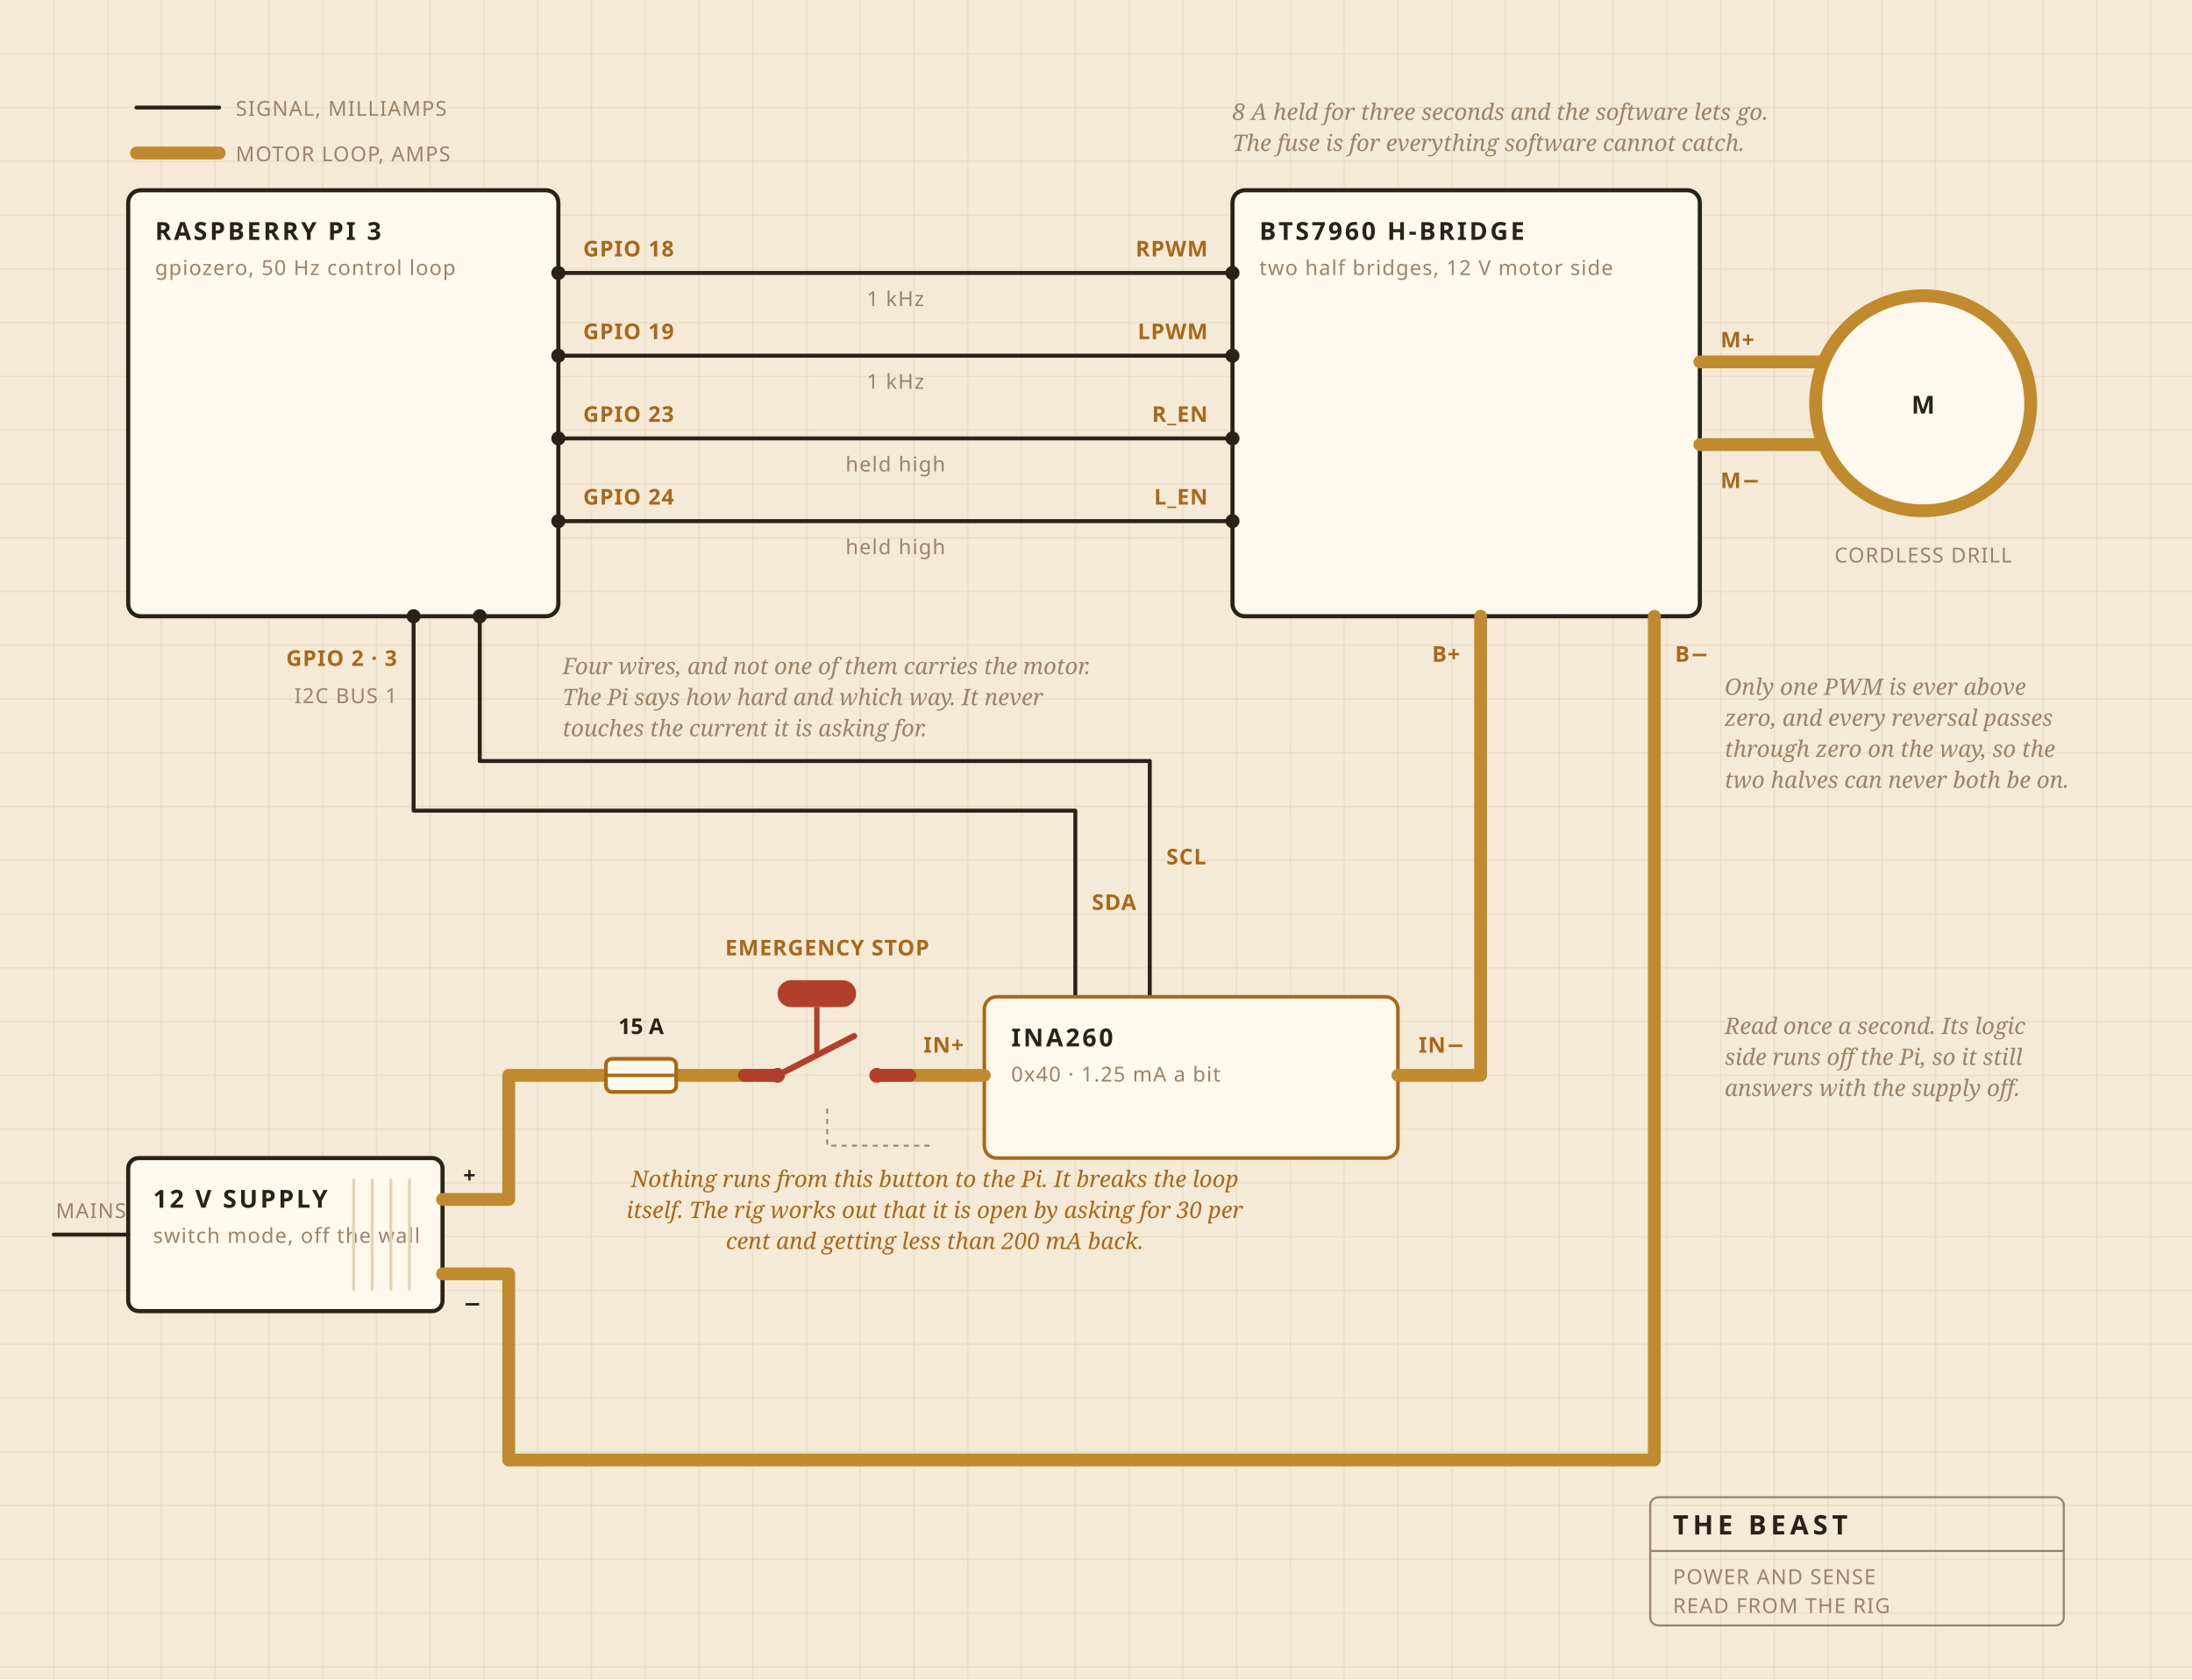
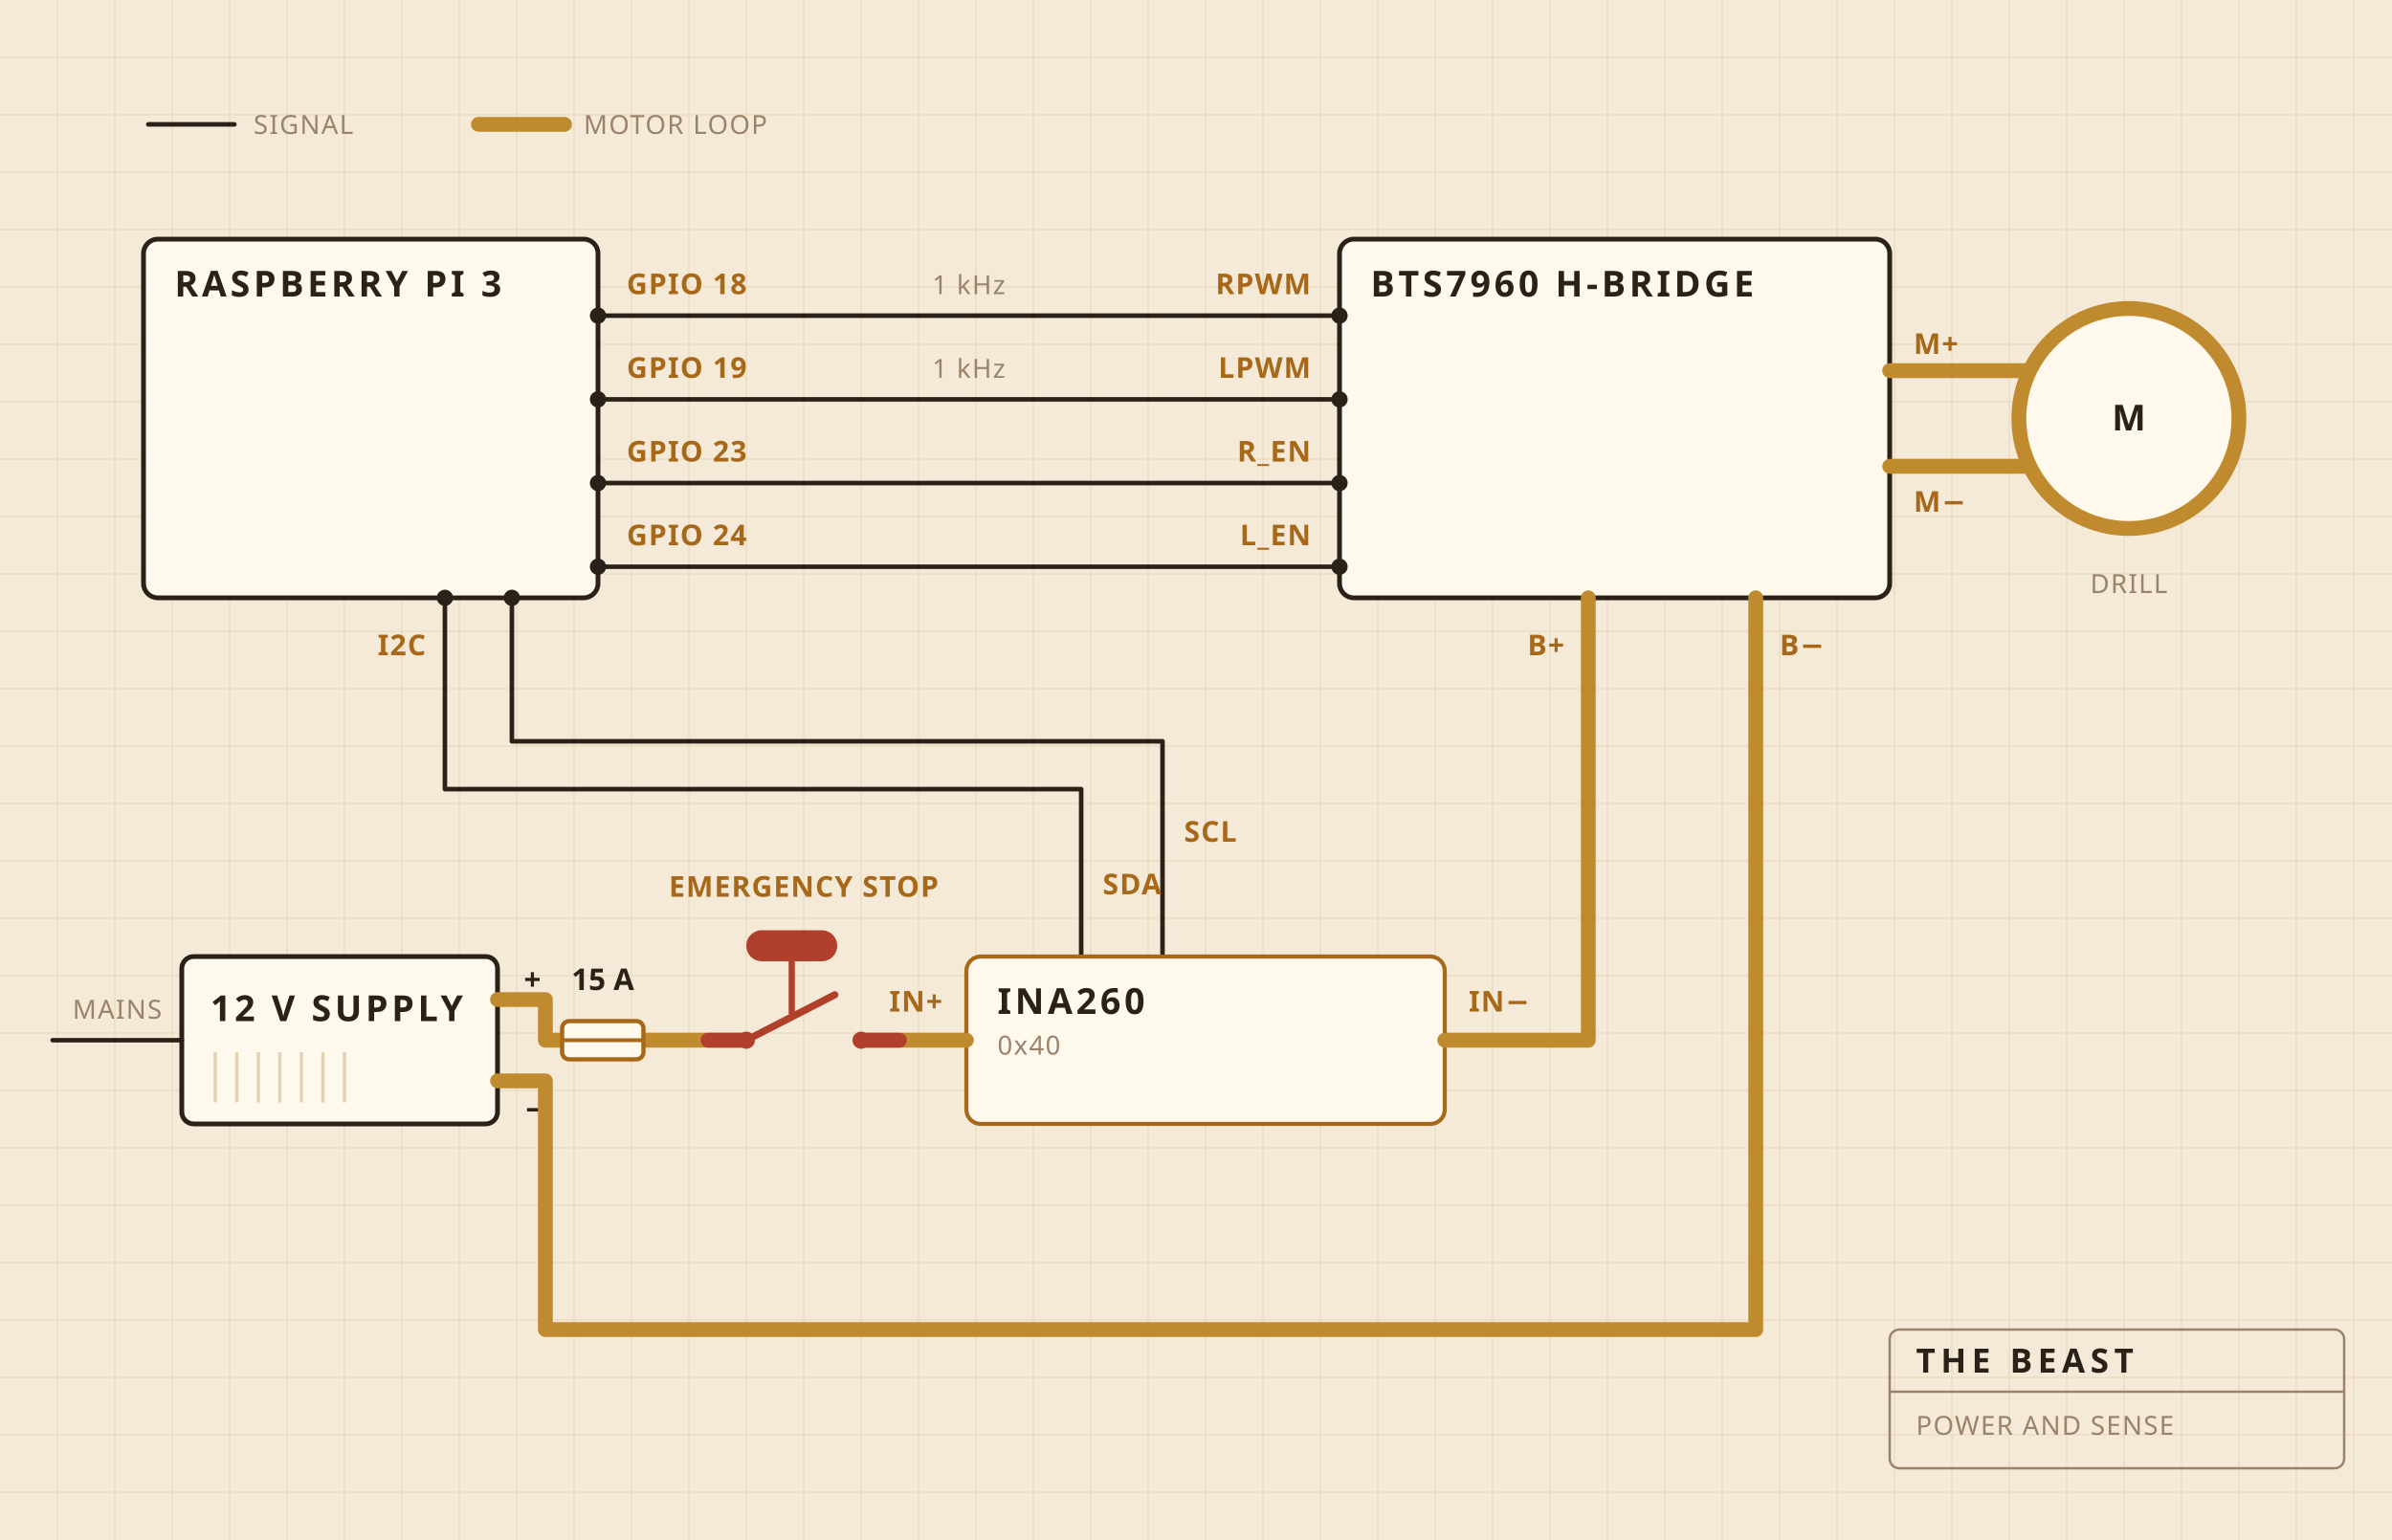
- <svg xmlns="http://www.w3.org/2000/svg" viewBox="0 0 1060 812" role="img" aria-label="Wiring of the ghee rig. A Raspberry Pi drives a BTS7960 H-bridge over four signal wires and reads an INA260 current sensor over I2C. A 12 volt supply, a 15 amp fuse, the emergency stop button and the sensor sit in series in the motor loop, which the Pi never touches.">
-   <rect width="1060" height="812" fill="#f4ead7" />
+ <svg xmlns="http://www.w3.org/2000/svg" viewBox="0 0 1000 644" role="img" aria-label="Circuit diagram of the ghee rig. A Raspberry Pi drives a BTS7960 H-bridge over four signal wires and reads an INA260 current sensor over I2C. A 12 volt supply, a 15 amp fuse, the emergency stop button and the sensor sit in series in the motor loop, which the Pi never touches.">
+   <rect width="1000" height="644" fill="#f4ead7" />
  <style>
 .grid{stroke:#e3d2b4;stroke-width:0.70;opacity:.45}
 .box{fill:#fff8ec;stroke:#2a2118;stroke-width:2.00}
 .chip{fill:#fff8ec;stroke:#a8681a;stroke-width:1.70}
 .sig{fill:none;stroke:#2a2118;stroke-width:1.90;stroke-linecap:round;stroke-linejoin:round}
 .pwr{fill:none;stroke:#c08a2e;stroke-width:6.20;stroke-linecap:round;stroke-linejoin:round}
 .pwrk{fill:none;stroke:#a8681a;stroke-width:6.20;stroke-linecap:round;stroke-linejoin:round}
-  .ttl{font:700 13.0px "Avenir Next","Segoe UI",sans-serif;fill:#2a2118;letter-spacing:0.16em}
-  .nm{font:700 12.0px "Avenir Next","Segoe UI",sans-serif;fill:#2a2118;letter-spacing:0.10em}
-  .sub{font:400 10.0px "Avenir Next","Segoe UI",sans-serif;fill:#9a836a;letter-spacing:0.05em}
-  .pin{font:600 10.5px "Avenir Next","Segoe UI",sans-serif;fill:#a8681a;letter-spacing:0.04em}
-  .val{font:600 10.5px "Avenir Next","Segoe UI",sans-serif;fill:#2a2118}
+  .ttl{font:700 14.0px "Avenir Next","Segoe UI",sans-serif;fill:#2a2118;letter-spacing:0.16em}
+  .nm{font:700 15.0px "Avenir Next","Segoe UI",sans-serif;fill:#2a2118;letter-spacing:0.10em}
+  .sub{font:500 11.0px "Avenir Next","Segoe UI",sans-serif;fill:#9a836a;letter-spacing:0.05em}
+  .pin{font:600 12.0px "Avenir Next","Segoe UI",sans-serif;fill:#a8681a;letter-spacing:0.04em}
+  .val{font:700 12.5px "Avenir Next","Segoe UI",sans-serif;fill:#2a2118}
 .note{font:italic 400 11.0px Georgia,serif;fill:#9a836a}
 .notek{font:italic 400 11.0px Georgia,serif;fill:#a8681a}
 .lead{fill:none;stroke:#9a836a;stroke-width:0.90;stroke-dasharray:2.5 2.5}
 .red{fill:none;stroke:#b0402c;stroke-width:6.20;stroke-linecap:round}
</style>
  <g>
-     <line class="grid" x1="26" y1="0" x2="26" y2="812" />
-     <line class="grid" x1="52" y1="0" x2="52" y2="812" />
-     <line class="grid" x1="78" y1="0" x2="78" y2="812" />
-     <line class="grid" x1="104" y1="0" x2="104" y2="812" />
-     <line class="grid" x1="130" y1="0" x2="130" y2="812" />
-     <line class="grid" x1="156" y1="0" x2="156" y2="812" />
-     <line class="grid" x1="182" y1="0" x2="182" y2="812" />
-     <line class="grid" x1="208" y1="0" x2="208" y2="812" />
-     <line class="grid" x1="234" y1="0" x2="234" y2="812" />
-     <line class="grid" x1="260" y1="0" x2="260" y2="812" />
-     <line class="grid" x1="286" y1="0" x2="286" y2="812" />
-     <line class="grid" x1="312" y1="0" x2="312" y2="812" />
-     <line class="grid" x1="338" y1="0" x2="338" y2="812" />
-     <line class="grid" x1="364" y1="0" x2="364" y2="812" />
-     <line class="grid" x1="390" y1="0" x2="390" y2="812" />
-     <line class="grid" x1="416" y1="0" x2="416" y2="812" />
-     <line class="grid" x1="442" y1="0" x2="442" y2="812" />
-     <line class="grid" x1="468" y1="0" x2="468" y2="812" />
-     <line class="grid" x1="494" y1="0" x2="494" y2="812" />
-     <line class="grid" x1="520" y1="0" x2="520" y2="812" />
-     <line class="grid" x1="546" y1="0" x2="546" y2="812" />
-     <line class="grid" x1="572" y1="0" x2="572" y2="812" />
-     <line class="grid" x1="598" y1="0" x2="598" y2="812" />
-     <line class="grid" x1="624" y1="0" x2="624" y2="812" />
-     <line class="grid" x1="650" y1="0" x2="650" y2="812" />
-     <line class="grid" x1="676" y1="0" x2="676" y2="812" />
-     <line class="grid" x1="702" y1="0" x2="702" y2="812" />
-     <line class="grid" x1="728" y1="0" x2="728" y2="812" />
-     <line class="grid" x1="754" y1="0" x2="754" y2="812" />
-     <line class="grid" x1="780" y1="0" x2="780" y2="812" />
-     <line class="grid" x1="806" y1="0" x2="806" y2="812" />
-     <line class="grid" x1="832" y1="0" x2="832" y2="812" />
-     <line class="grid" x1="858" y1="0" x2="858" y2="812" />
-     <line class="grid" x1="884" y1="0" x2="884" y2="812" />
-     <line class="grid" x1="910" y1="0" x2="910" y2="812" />
-     <line class="grid" x1="936" y1="0" x2="936" y2="812" />
-     <line class="grid" x1="962" y1="0" x2="962" y2="812" />
-     <line class="grid" x1="988" y1="0" x2="988" y2="812" />
-     <line class="grid" x1="1014" y1="0" x2="1014" y2="812" />
-     <line class="grid" x1="1040" y1="0" x2="1040" y2="812" />
-     <line class="grid" x1="0" y1="26" x2="1060" y2="26" />
-     <line class="grid" x1="0" y1="52" x2="1060" y2="52" />
-     <line class="grid" x1="0" y1="78" x2="1060" y2="78" />
-     <line class="grid" x1="0" y1="104" x2="1060" y2="104" />
-     <line class="grid" x1="0" y1="130" x2="1060" y2="130" />
-     <line class="grid" x1="0" y1="156" x2="1060" y2="156" />
-     <line class="grid" x1="0" y1="182" x2="1060" y2="182" />
-     <line class="grid" x1="0" y1="208" x2="1060" y2="208" />
-     <line class="grid" x1="0" y1="234" x2="1060" y2="234" />
-     <line class="grid" x1="0" y1="260" x2="1060" y2="260" />
-     <line class="grid" x1="0" y1="286" x2="1060" y2="286" />
-     <line class="grid" x1="0" y1="312" x2="1060" y2="312" />
-     <line class="grid" x1="0" y1="338" x2="1060" y2="338" />
-     <line class="grid" x1="0" y1="364" x2="1060" y2="364" />
-     <line class="grid" x1="0" y1="390" x2="1060" y2="390" />
-     <line class="grid" x1="0" y1="416" x2="1060" y2="416" />
-     <line class="grid" x1="0" y1="442" x2="1060" y2="442" />
-     <line class="grid" x1="0" y1="468" x2="1060" y2="468" />
-     <line class="grid" x1="0" y1="494" x2="1060" y2="494" />
-     <line class="grid" x1="0" y1="520" x2="1060" y2="520" />
-     <line class="grid" x1="0" y1="546" x2="1060" y2="546" />
-     <line class="grid" x1="0" y1="572" x2="1060" y2="572" />
-     <line class="grid" x1="0" y1="598" x2="1060" y2="598" />
-     <line class="grid" x1="0" y1="624" x2="1060" y2="624" />
-     <line class="grid" x1="0" y1="650" x2="1060" y2="650" />
-     <line class="grid" x1="0" y1="676" x2="1060" y2="676" />
-     <line class="grid" x1="0" y1="702" x2="1060" y2="702" />
-     <line class="grid" x1="0" y1="728" x2="1060" y2="728" />
-     <line class="grid" x1="0" y1="754" x2="1060" y2="754" />
-     <line class="grid" x1="0" y1="780" x2="1060" y2="780" />
-     <line class="grid" x1="0" y1="806" x2="1060" y2="806" />
+     <line class="grid" x1="24" y1="0" x2="24" y2="644" />
+     <line class="grid" x1="48" y1="0" x2="48" y2="644" />
+     <line class="grid" x1="72" y1="0" x2="72" y2="644" />
+     <line class="grid" x1="96" y1="0" x2="96" y2="644" />
+     <line class="grid" x1="120" y1="0" x2="120" y2="644" />
+     <line class="grid" x1="144" y1="0" x2="144" y2="644" />
+     <line class="grid" x1="168" y1="0" x2="168" y2="644" />
+     <line class="grid" x1="192" y1="0" x2="192" y2="644" />
+     <line class="grid" x1="216" y1="0" x2="216" y2="644" />
+     <line class="grid" x1="240" y1="0" x2="240" y2="644" />
+     <line class="grid" x1="264" y1="0" x2="264" y2="644" />
+     <line class="grid" x1="288" y1="0" x2="288" y2="644" />
+     <line class="grid" x1="312" y1="0" x2="312" y2="644" />
+     <line class="grid" x1="336" y1="0" x2="336" y2="644" />
+     <line class="grid" x1="360" y1="0" x2="360" y2="644" />
+     <line class="grid" x1="384" y1="0" x2="384" y2="644" />
+     <line class="grid" x1="408" y1="0" x2="408" y2="644" />
+     <line class="grid" x1="432" y1="0" x2="432" y2="644" />
+     <line class="grid" x1="456" y1="0" x2="456" y2="644" />
+     <line class="grid" x1="480" y1="0" x2="480" y2="644" />
+     <line class="grid" x1="504" y1="0" x2="504" y2="644" />
+     <line class="grid" x1="528" y1="0" x2="528" y2="644" />
+     <line class="grid" x1="552" y1="0" x2="552" y2="644" />
+     <line class="grid" x1="576" y1="0" x2="576" y2="644" />
+     <line class="grid" x1="600" y1="0" x2="600" y2="644" />
+     <line class="grid" x1="624" y1="0" x2="624" y2="644" />
+     <line class="grid" x1="648" y1="0" x2="648" y2="644" />
+     <line class="grid" x1="672" y1="0" x2="672" y2="644" />
+     <line class="grid" x1="696" y1="0" x2="696" y2="644" />
+     <line class="grid" x1="720" y1="0" x2="720" y2="644" />
+     <line class="grid" x1="744" y1="0" x2="744" y2="644" />
+     <line class="grid" x1="768" y1="0" x2="768" y2="644" />
+     <line class="grid" x1="792" y1="0" x2="792" y2="644" />
+     <line class="grid" x1="816" y1="0" x2="816" y2="644" />
+     <line class="grid" x1="840" y1="0" x2="840" y2="644" />
+     <line class="grid" x1="864" y1="0" x2="864" y2="644" />
+     <line class="grid" x1="888" y1="0" x2="888" y2="644" />
+     <line class="grid" x1="912" y1="0" x2="912" y2="644" />
+     <line class="grid" x1="936" y1="0" x2="936" y2="644" />
+     <line class="grid" x1="960" y1="0" x2="960" y2="644" />
+     <line class="grid" x1="984" y1="0" x2="984" y2="644" />
+     <line class="grid" x1="0" y1="24" x2="1000" y2="24" />
+     <line class="grid" x1="0" y1="48" x2="1000" y2="48" />
+     <line class="grid" x1="0" y1="72" x2="1000" y2="72" />
+     <line class="grid" x1="0" y1="96" x2="1000" y2="96" />
+     <line class="grid" x1="0" y1="120" x2="1000" y2="120" />
+     <line class="grid" x1="0" y1="144" x2="1000" y2="144" />
+     <line class="grid" x1="0" y1="168" x2="1000" y2="168" />
+     <line class="grid" x1="0" y1="192" x2="1000" y2="192" />
+     <line class="grid" x1="0" y1="216" x2="1000" y2="216" />
+     <line class="grid" x1="0" y1="240" x2="1000" y2="240" />
+     <line class="grid" x1="0" y1="264" x2="1000" y2="264" />
+     <line class="grid" x1="0" y1="288" x2="1000" y2="288" />
+     <line class="grid" x1="0" y1="312" x2="1000" y2="312" />
+     <line class="grid" x1="0" y1="336" x2="1000" y2="336" />
+     <line class="grid" x1="0" y1="360" x2="1000" y2="360" />
+     <line class="grid" x1="0" y1="384" x2="1000" y2="384" />
+     <line class="grid" x1="0" y1="408" x2="1000" y2="408" />
+     <line class="grid" x1="0" y1="432" x2="1000" y2="432" />
+     <line class="grid" x1="0" y1="456" x2="1000" y2="456" />
+     <line class="grid" x1="0" y1="480" x2="1000" y2="480" />
+     <line class="grid" x1="0" y1="504" x2="1000" y2="504" />
+     <line class="grid" x1="0" y1="528" x2="1000" y2="528" />
+     <line class="grid" x1="0" y1="552" x2="1000" y2="552" />
+     <line class="grid" x1="0" y1="576" x2="1000" y2="576" />
+     <line class="grid" x1="0" y1="600" x2="1000" y2="600" />
+     <line class="grid" x1="0" y1="624" x2="1000" y2="624" />
  </g>
-   <rect class="box" x="62" y="92" width="208" height="206" rx="6" />
-   <text class="nm" x="75" y="116">RASPBERRY PI 3</text>
-   <text class="sub" x="75" y="133">gpiozero, 50 Hz control loop</text>
-   <rect class="box" x="596" y="92" width="226" height="206" rx="6" />
-   <text class="nm" x="609" y="116">BTS7960 H-BRIDGE</text>
-   <text class="sub" x="609" y="133">two half bridges, 12 V motor side</text>
-   <line class="sig" x1="270" y1="132" x2="596" y2="132" />
-   <circle cx="270" cy="132" r="3.4" fill="#2a2118" />
-   <circle cx="596" cy="132" r="3.4" fill="#2a2118" />
-   <text class="pin" x="282" y="124">GPIO 18</text>
-   <text class="pin" x="584" y="124" text-anchor="end">RPWM</text>
-   <text class="sub" x="433.0" y="148" text-anchor="middle">1 kHz</text>
-   <line class="sig" x1="270" y1="172" x2="596" y2="172" />
-   <circle cx="270" cy="172" r="3.4" fill="#2a2118" />
-   <circle cx="596" cy="172" r="3.4" fill="#2a2118" />
-   <text class="pin" x="282" y="164">GPIO 19</text>
-   <text class="pin" x="584" y="164" text-anchor="end">LPWM</text>
-   <text class="sub" x="433.0" y="188" text-anchor="middle">1 kHz</text>
-   <line class="sig" x1="270" y1="212" x2="596" y2="212" />
-   <circle cx="270" cy="212" r="3.4" fill="#2a2118" />
-   <circle cx="596" cy="212" r="3.4" fill="#2a2118" />
-   <text class="pin" x="282" y="204">GPIO 23</text>
-   <text class="pin" x="584" y="204" text-anchor="end">R_EN</text>
-   <text class="sub" x="433.0" y="228" text-anchor="middle">held high</text>
-   <line class="sig" x1="270" y1="252" x2="596" y2="252" />
-   <circle cx="270" cy="252" r="3.4" fill="#2a2118" />
-   <circle cx="596" cy="252" r="3.4" fill="#2a2118" />
-   <text class="pin" x="282" y="244">GPIO 24</text>
-   <text class="pin" x="584" y="244" text-anchor="end">L_EN</text>
-   <text class="sub" x="433.0" y="268" text-anchor="middle">held high</text>
-   <circle cx="930" cy="195" r="52" fill="#fff8ec" stroke="#c08a2e" stroke-width="6.20" />
-   <text class="nm" x="930" y="200.0" text-anchor="middle">M</text>
-   <line class="pwr" x1="822" y1="175" x2="882" y2="175" />
-   <line class="pwr" x1="822" y1="215" x2="882" y2="215" />
-   <text class="pin" x="832" y="168">M+</text>
-   <text class="pin" x="832" y="236">M−</text>
-   <text class="sub" x="930" y="272" text-anchor="middle">CORDLESS DRILL</text>
-   <path class="sig" d="M200,298 L200,392 L520,392 L520,482" />
-   <path class="sig" d="M232,298 L232,368 L556,368 L556,482" />
-   <circle cx="200" cy="298" r="3.4" fill="#2a2118" />
-   <circle cx="232" cy="298" r="3.4" fill="#2a2118" />
-   <text class="pin" x="192" y="322" text-anchor="end">GPIO 2 · 3</text>
-   <text class="sub" x="192" y="340" text-anchor="end">I2C BUS 1</text>
-   <text class="pin" x="528" y="440">SDA</text>
-   <text class="pin" x="564" y="418">SCL</text>
-   <rect class="chip" x="476" y="482" width="200" height="78" rx="6" />
-   <text class="nm" x="489" y="506">INA260</text>
-   <text class="sub" x="489" y="523">0x40 · 1.25 mA a bit</text>
-   <text class="pin" x="466" y="509" text-anchor="end">IN+</text>
-   <text class="pin" x="686" y="509">IN−</text>
-   <rect class="box" x="62" y="560" width="152" height="74" rx="5" />
-   <text class="nm" x="74" y="584">12 V SUPPLY</text>
-   <text class="sub" x="74" y="601">switch mode, off the wall</text>
-   <line x1="198" y1="570" x2="198" y2="624" stroke="#e3d2b4" stroke-width="1.40" />
-   <line x1="189" y1="570" x2="189" y2="624" stroke="#e3d2b4" stroke-width="1.40" />
-   <line x1="180" y1="570" x2="180" y2="624" stroke="#e3d2b4" stroke-width="1.40" />
-   <line x1="171" y1="570" x2="171" y2="624" stroke="#e3d2b4" stroke-width="1.40" />
-   <line class="sig" x1="26.0" y1="597.0" x2="62" y2="597.0" />
-   <text class="sub" x="44.0" y="589.0" text-anchor="middle">MAINS</text>
-   <text class="val" x="224" y="572">+</text>
-   <text class="val" x="224" y="634">−</text>
-   <path class="pwr" d="M214,580 L246,580 L246,520 L376,520" />
-   <path class="pwr" d="M424,520 L476,520" />
-   <path class="pwr" d="M676,520 L716,520 L716,298" />
-   <path class="pwr" d="M800,298 L800,706 L246,706 L246,616 L214,616" />
-   <text class="pin" x="706" y="320" text-anchor="end">B+</text>
-   <text class="pin" x="810" y="320">B−</text>
-   <rect x="293.0" y="512.0" width="34.0" height="16.0" rx="3.0" fill="#fff8ec" stroke="#a8681a" stroke-width="1.80" />
-   <line x1="293.0" y1="520" x2="327.0" y2="520" stroke="#a8681a" stroke-width="1.60" />
-   <text class="val" x="310" y="500" text-anchor="middle">15 A</text>
-   <line class="red" x1="360.0" y1="520" x2="376.0" y2="520" />
-   <line class="red" x1="424.0" y1="520" x2="440.0" y2="520" />
-   <line x1="376.0" y1="520" x2="413.0" y2="501.0" stroke="#b0402c" stroke-width="3.00" stroke-linecap="round" />
-   <line x1="395.0" y1="509.0" x2="395.0" y2="487.0" stroke="#b0402c" stroke-width="2.60" />
-   <rect x="376.0" y="474.0" width="38.0" height="13.0" rx="6.5" fill="#b0402c" />
-   <circle cx="376.0" cy="520" r="3.6" fill="#b0402c" />
-   <circle cx="424.0" cy="520" r="3.6" fill="#b0402c" />
-   <text class="pin" x="400" y="462" text-anchor="middle">EMERGENCY STOP</text>
-   <text class="note" x="272" y="326" text-anchor="start">Four wires, and not one of them carries the motor.</text>
-   <text class="note" x="272" y="341" text-anchor="start">The Pi says how hard and which way. It never</text>
-   <text class="note" x="272" y="356" text-anchor="start">touches the current it is asking for.</text>
-   <text class="note" x="834" y="336" text-anchor="start">Only one PWM is ever above</text>
-   <text class="note" x="834" y="351" text-anchor="start">zero, and every reversal passes</text>
-   <text class="note" x="834" y="366" text-anchor="start">through zero on the way, so the</text>
-   <text class="note" x="834" y="381" text-anchor="start">two halves can never both be on.</text>
-   <text class="note" x="834" y="500" text-anchor="start">Read once a second. Its logic</text>
-   <text class="note" x="834" y="515" text-anchor="start">side runs off the Pi, so it still</text>
-   <text class="note" x="834" y="530" text-anchor="start">answers with the supply off.</text>
-   <text class="notek" x="452" y="574" text-anchor="middle">Nothing runs from this button to the Pi. It breaks the loop</text>
-   <text class="notek" x="452" y="589" text-anchor="middle">itself. The rig works out that it is open by asking for 30 per</text>
-   <text class="notek" x="452" y="604" text-anchor="middle">cent and getting less than 200 mA back.</text>
-   <path class="lead" d="M400,536 L400,554 L452,554" />
-   <text class="note" x="596" y="58" text-anchor="start">8 A held for three seconds and the software lets go.</text>
-   <text class="note" x="596" y="73" text-anchor="start">The fuse is for everything software cannot catch.</text>
-   <line class="sig" x1="66" y1="52" x2="106" y2="52" />
-   <text class="sub" x="114" y="56">SIGNAL, MILLIAMPS</text>
-   <line class="pwr" x1="66" y1="74" x2="106" y2="74" />
-   <text class="sub" x="114" y="78">MOTOR LOOP, AMPS</text>
-   <rect x="798" y="724" width="200" height="62" rx="4" fill="none" stroke="#9a836a" stroke-width="1" />
-   <line x1="798" y1="750" x2="998" y2="750" stroke="#9a836a" stroke-width="1" />
-   <text class="ttl" x="809" y="742">THE BEAST</text>
-   <text class="sub" x="809" y="766">POWER AND SENSE</text>
-   <text class="sub" x="809" y="780">READ FROM THE RIG</text>
+   <rect class="box" x="60" y="100" width="190" height="150" rx="6" />
+   <text class="nm" x="73" y="124">RASPBERRY PI 3</text>
+   <rect class="box" x="560" y="100" width="230" height="150" rx="6" />
+   <text class="nm" x="573" y="124">BTS7960 H-BRIDGE</text>
+   <line class="sig" x1="250" y1="132" x2="560" y2="132" />
+   <circle cx="250" cy="132" r="3.4" fill="#2a2118" />
+   <circle cx="560" cy="132" r="3.4" fill="#2a2118" />
+   <text class="pin" x="262" y="123">GPIO 18</text>
+   <text class="pin" x="548" y="123" text-anchor="end">RPWM</text>
+   <text class="sub" x="405.0" y="123" text-anchor="middle">1 kHz</text>
+   <line class="sig" x1="250" y1="167" x2="560" y2="167" />
+   <circle cx="250" cy="167" r="3.4" fill="#2a2118" />
+   <circle cx="560" cy="167" r="3.4" fill="#2a2118" />
+   <text class="pin" x="262" y="158">GPIO 19</text>
+   <text class="pin" x="548" y="158" text-anchor="end">LPWM</text>
+   <text class="sub" x="405.0" y="158" text-anchor="middle">1 kHz</text>
+   <line class="sig" x1="250" y1="202" x2="560" y2="202" />
+   <circle cx="250" cy="202" r="3.4" fill="#2a2118" />
+   <circle cx="560" cy="202" r="3.4" fill="#2a2118" />
+   <text class="pin" x="262" y="193">GPIO 23</text>
+   <text class="pin" x="548" y="193" text-anchor="end">R_EN</text>
+   <line class="sig" x1="250" y1="237" x2="560" y2="237" />
+   <circle cx="250" cy="237" r="3.4" fill="#2a2118" />
+   <circle cx="560" cy="237" r="3.4" fill="#2a2118" />
+   <text class="pin" x="262" y="228">GPIO 24</text>
+   <text class="pin" x="548" y="228" text-anchor="end">L_EN</text>
+   <circle cx="890" cy="175" r="46" fill="#fff8ec" stroke="#c08a2e" stroke-width="6.20" />
+   <text class="nm" x="890" y="180.0" text-anchor="middle">M</text>
+   <line class="pwr" x1="790" y1="155" x2="847" y2="155" />
+   <line class="pwr" x1="790" y1="195" x2="847" y2="195" />
+   <text class="pin" x="800" y="148">M+</text>
+   <text class="pin" x="800" y="214">M−</text>
+   <text class="sub" x="890" y="248" text-anchor="middle">DRILL</text>
+   <path class="sig" d="M186,250 L186,330 L452,330 L452,400" />
+   <path class="sig" d="M214,250 L214,310 L486,310 L486,400" />
+   <circle cx="186" cy="250" r="3.4" fill="#2a2118" />
+   <circle cx="214" cy="250" r="3.4" fill="#2a2118" />
+   <text class="pin" x="178" y="274" text-anchor="end">I2C</text>
+   <text class="pin" x="461" y="374">SDA</text>
+   <text class="pin" x="495" y="352">SCL</text>
+   <rect class="chip" x="404" y="400" width="200" height="70" rx="6" />
+   <text class="nm" x="417" y="424">INA260</text>
+   <text class="sub" x="417" y="441">0x40</text>
+   <text class="pin" x="394" y="423" text-anchor="end">IN+</text>
+   <text class="pin" x="614" y="423">IN−</text>
+   <rect class="box" x="76" y="400" width="132" height="70" rx="5" />
+   <text class="nm" x="88" y="427">12 V SUPPLY</text>
+   <line x1="90" y1="440" x2="90" y2="461" stroke="#e3d2b4" stroke-width="1.40" />
+   <line x1="99" y1="440" x2="99" y2="461" stroke="#e3d2b4" stroke-width="1.40" />
+   <line x1="108" y1="440" x2="108" y2="461" stroke="#e3d2b4" stroke-width="1.40" />
+   <line x1="117" y1="440" x2="117" y2="461" stroke="#e3d2b4" stroke-width="1.40" />
+   <line x1="126" y1="440" x2="126" y2="461" stroke="#e3d2b4" stroke-width="1.40" />
+   <line x1="135" y1="440" x2="135" y2="461" stroke="#e3d2b4" stroke-width="1.40" />
+   <line x1="144" y1="440" x2="144" y2="461" stroke="#e3d2b4" stroke-width="1.40" />
+   <line class="sig" x1="22.0" y1="435.0" x2="76" y2="435.0" />
+   <text class="sub" x="49.0" y="426.0" text-anchor="middle">MAINS</text>
+   <text class="val" x="219" y="414">+</text>
+   <text class="val" x="219" y="468">−</text>
+   <path class="pwr" d="M208,418 L228,418 L228,435 L312,435" />
+   <path class="pwr" d="M360,435 L404,435" />
+   <path class="pwr" d="M604,435 L664,435 L664,250" />
+   <path class="pwr" d="M734,250 L734,556 L228,556 L228,452 L208,452" />
+   <text class="pin" x="654" y="274" text-anchor="end">B+</text>
+   <text class="pin" x="744" y="274">B−</text>
+   <rect x="235.0" y="427.0" width="34.0" height="16.0" rx="3.0" fill="#fff8ec" stroke="#a8681a" stroke-width="1.80" />
+   <line x1="235.0" y1="435" x2="269.0" y2="435" stroke="#a8681a" stroke-width="1.60" />
+   <text class="val" x="252" y="414" text-anchor="middle">15 A</text>
+   <line class="red" x1="296.0" y1="435" x2="312.0" y2="435" />
+   <line class="red" x1="360.0" y1="435" x2="376.0" y2="435" />
+   <line x1="312.0" y1="435" x2="349.0" y2="416.0" stroke="#b0402c" stroke-width="3.00" stroke-linecap="round" />
+   <line x1="331.0" y1="424.0" x2="331.0" y2="402.0" stroke="#b0402c" stroke-width="2.60" />
+   <rect x="312.0" y="389.0" width="38.0" height="13.0" rx="6.5" fill="#b0402c" />
+   <circle cx="312.0" cy="435" r="3.6" fill="#b0402c" />
+   <circle cx="360.0" cy="435" r="3.6" fill="#b0402c" />
+   <text class="pin" x="336" y="375" text-anchor="middle">EMERGENCY STOP</text>
+   <line class="sig" x1="62" y1="52" x2="98" y2="52" />
+   <text class="sub" x="106" y="56">SIGNAL</text>
+   <line class="pwr" x1="200" y1="52" x2="236" y2="52" />
+   <text class="sub" x="244" y="56">MOTOR LOOP</text>
+   <rect x="790" y="556" width="190" height="58" rx="4" fill="none" stroke="#9a836a" stroke-width="1" />
+   <line x1="790" y1="582" x2="980" y2="582" stroke="#9a836a" stroke-width="1" />
+   <text class="ttl" x="801" y="574">THE BEAST</text>
+   <text class="sub" x="801" y="600">POWER AND SENSE</text>
</svg>
